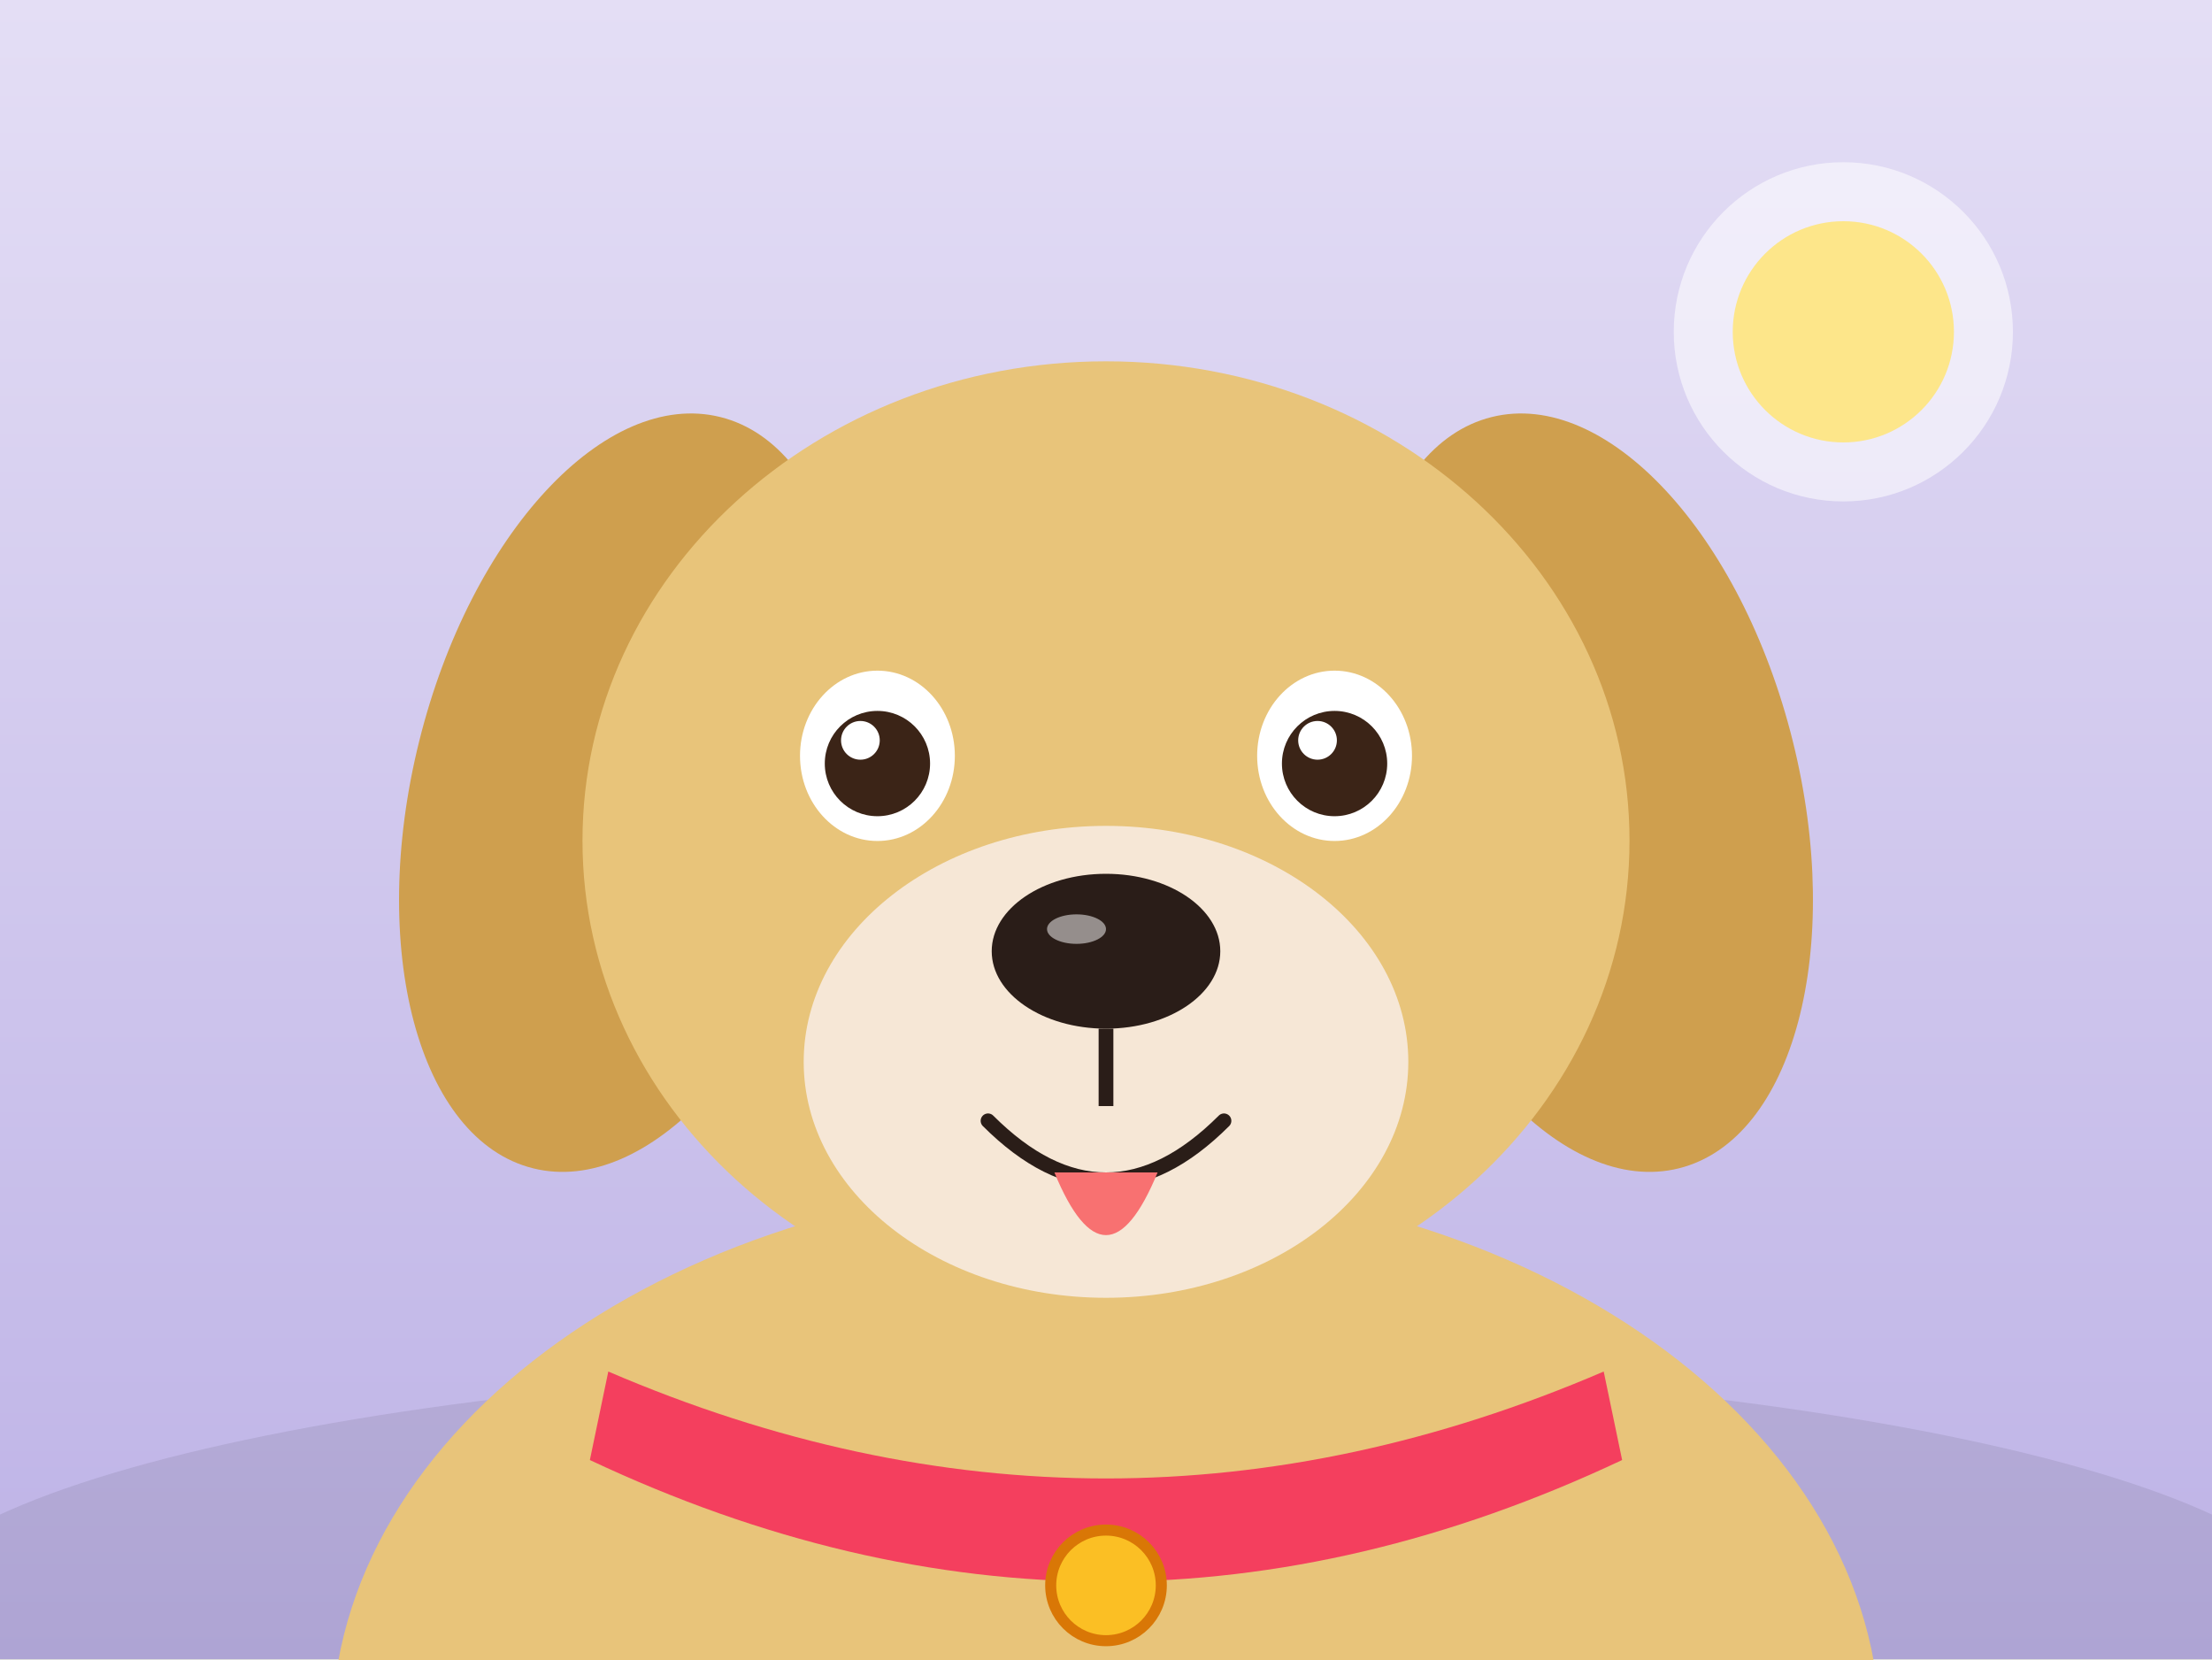
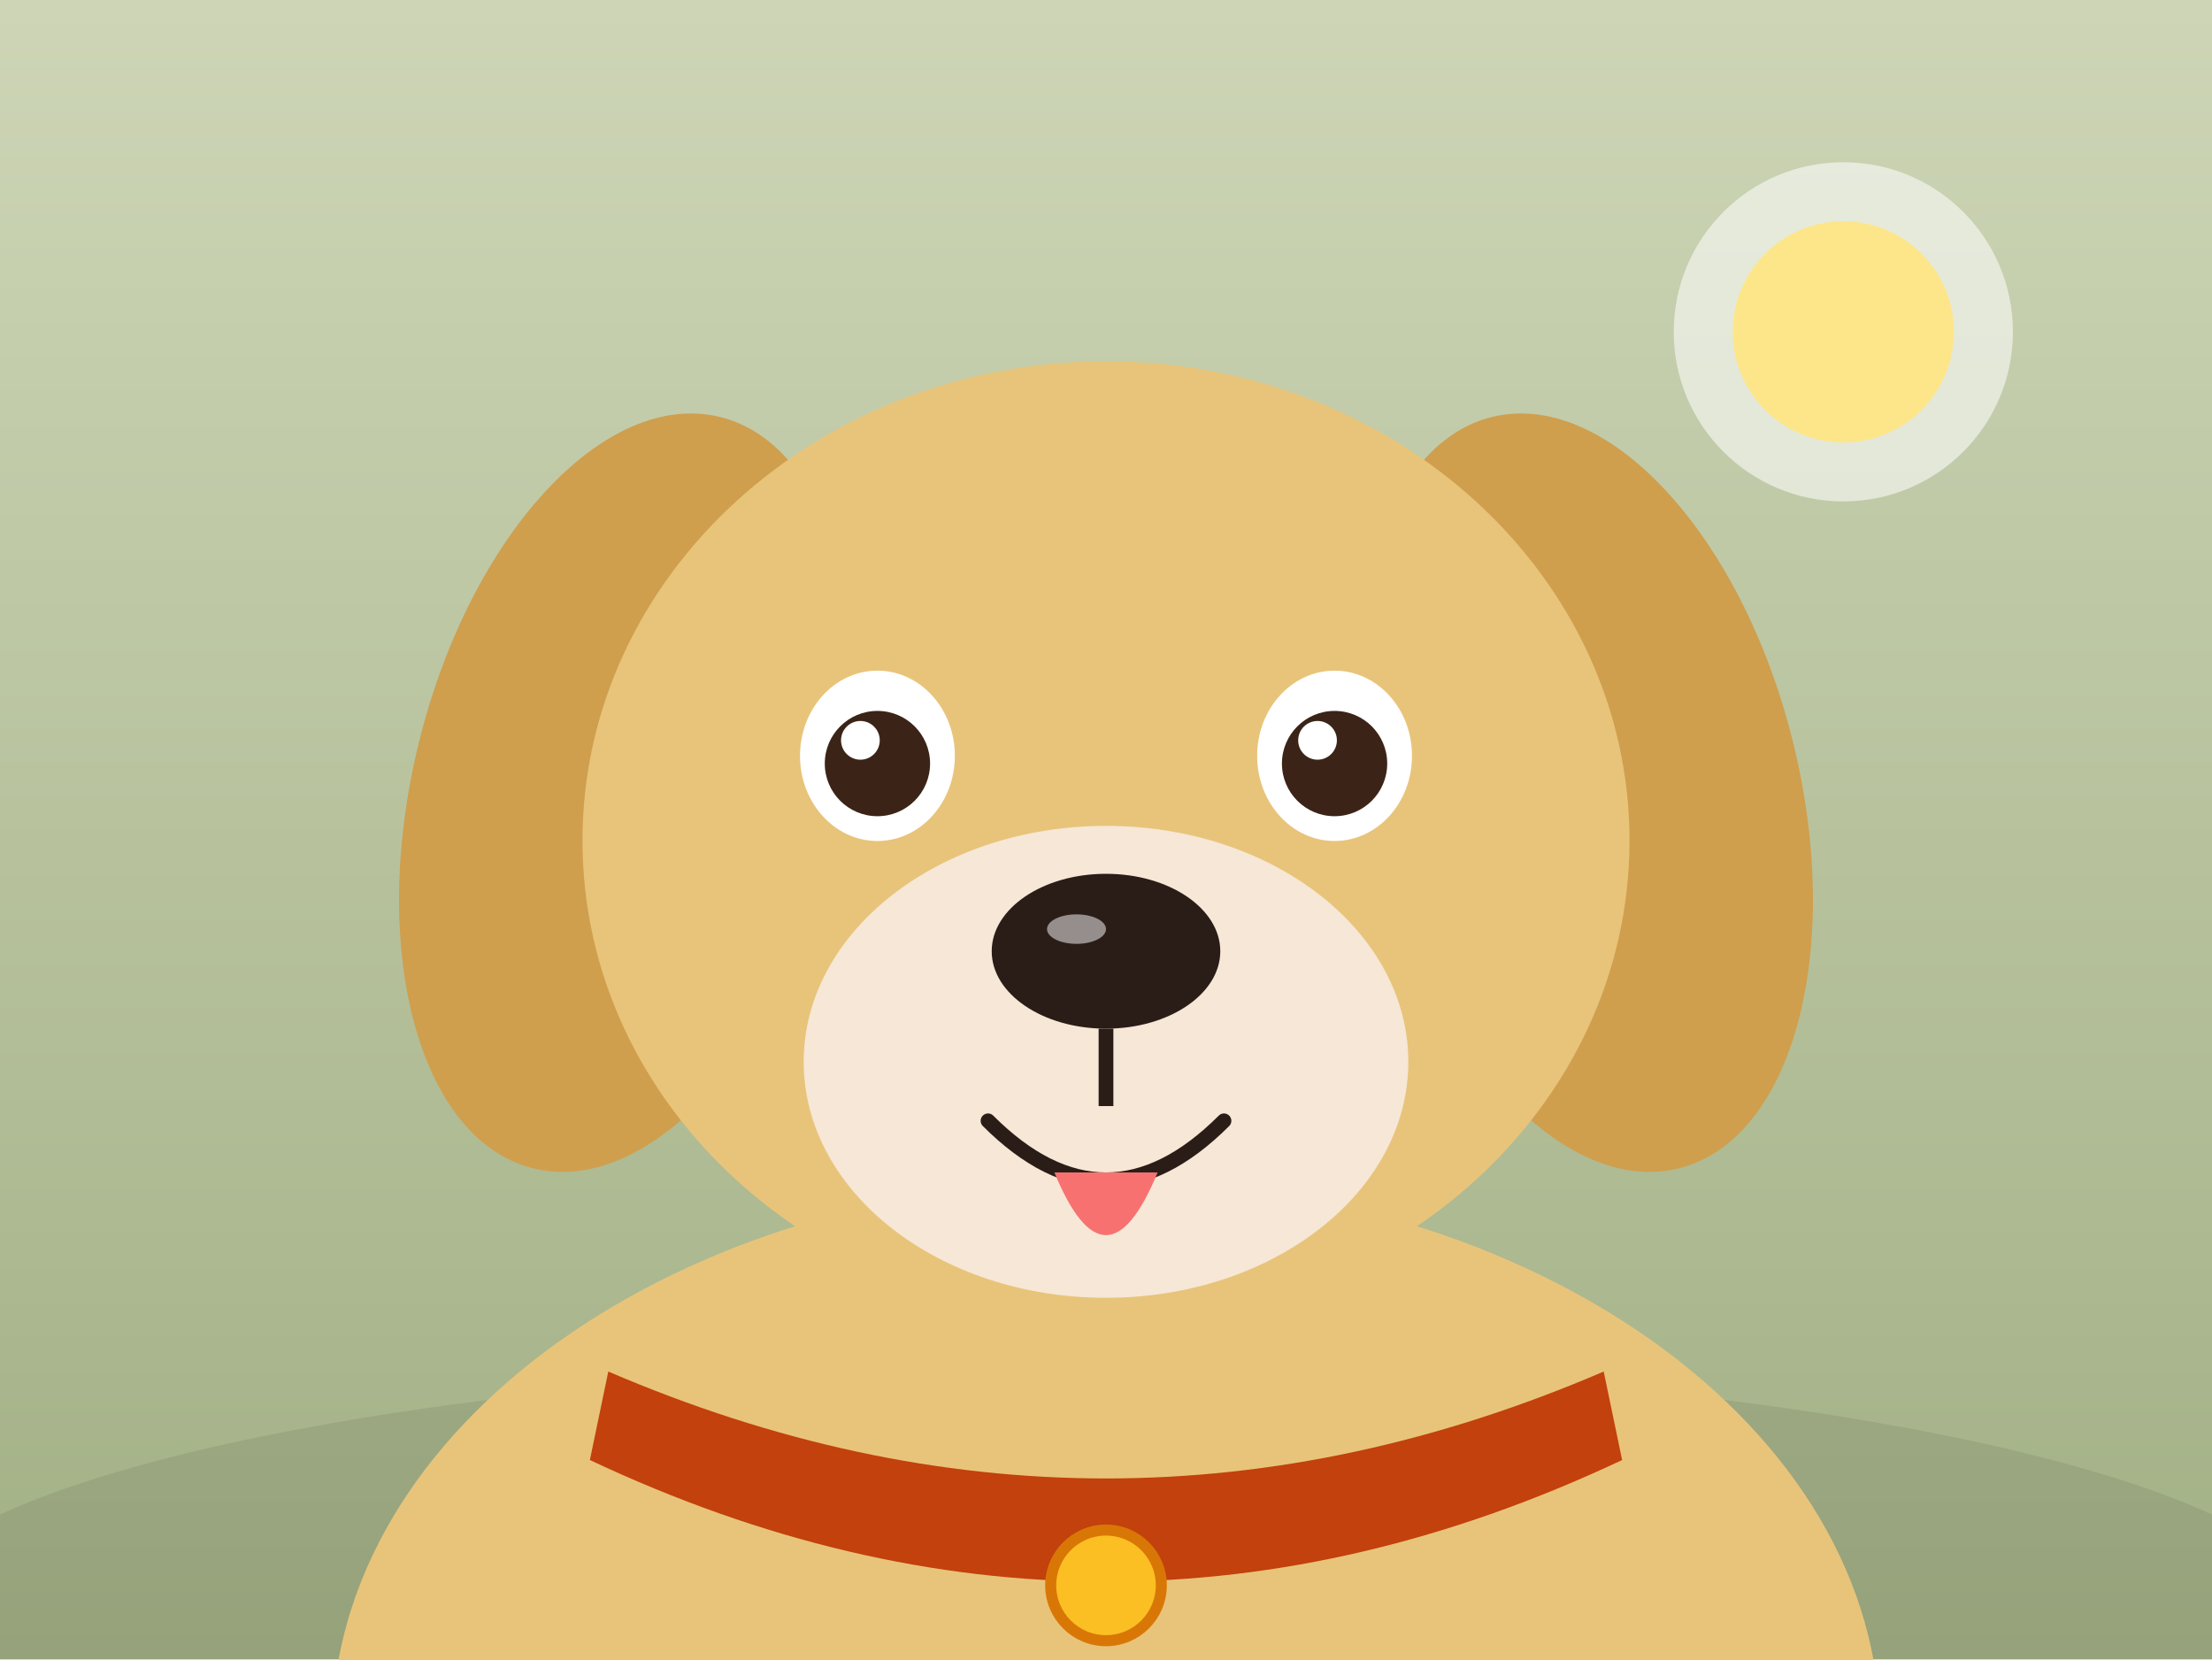
<svg xmlns="http://www.w3.org/2000/svg" viewBox="0 0 600 450" width="600" height="450">
  <defs>
    <linearGradient id="g" x1="0" y1="0" x2="0" y2="1">
-       <stop offset="0" stop-color="#e4def5" />
-       <stop offset="1" stop-color="#bdb2e6" />
+       <stop offset="0" stop-color="#cdd5b6" />
+       <stop offset="1" stop-color="#a2b085" />
    </linearGradient>
  </defs>
  <rect width="600" height="450" fill="url(#g)" />
  <ellipse cx="300" cy="440" rx="330" ry="70" fill="#000" opacity=".08" />
  <circle cx="500" cy="90" r="46" fill="#fff" opacity=".55" />
  <circle cx="500" cy="90" r="30" fill="#fde68a" />
  <ellipse cx="300" cy="470" rx="210" ry="150" fill="#e8c47a" />
-   <path d="M165 372 Q300 430 435 372 L440 396 Q300 462 160 396Z" fill="#f43f5e" />
+   <path d="M165 372 Q300 430 435 372 L440 396 Q300 462 160 396Z" fill="#c2410c" />
  <circle cx="300" cy="430" r="15" fill="#fbbf24" stroke="#d97706" stroke-width="3" />
  <ellipse cx="170" cy="215" rx="58" ry="105" fill="#cf9f4e" transform="rotate(14 170 215)" />
  <ellipse cx="430" cy="215" rx="58" ry="105" fill="#cf9f4e" transform="rotate(-14 430 215)" />
  <ellipse cx="300" cy="228" rx="142" ry="130" fill="#e8c47a" />
  <ellipse cx="300" cy="288" rx="82" ry="64" fill="#f6e7d6" />
  <ellipse cx="238" cy="205" rx="21" ry="23.1" fill="#fff" />
  <circle cx="238" cy="207.1" r="14.28" fill="#3b2417" />
  <circle cx="233.38" cy="200.8" r="5.25" fill="#fff" />
  <ellipse cx="362" cy="205" rx="21" ry="23.1" fill="#fff" />
  <circle cx="362" cy="207.1" r="14.28" fill="#3b2417" />
  <circle cx="357.38" cy="200.8" r="5.25" fill="#fff" />
  <ellipse cx="300" cy="258" rx="31" ry="21" fill="#2a1d18" />
  <ellipse cx="292" cy="252" rx="8" ry="4" fill="#fff" opacity=".5" />
  <path d="M300 279 L300 300" stroke="#2a1d18" stroke-width="4" />
  <path d="M268 304 Q300 336 332 304" stroke="#2a1d18" stroke-width="4" fill="none" stroke-linecap="round" />
  <path d="M286 318 Q300 352 314 318Z" fill="#f87171" />
</svg>
